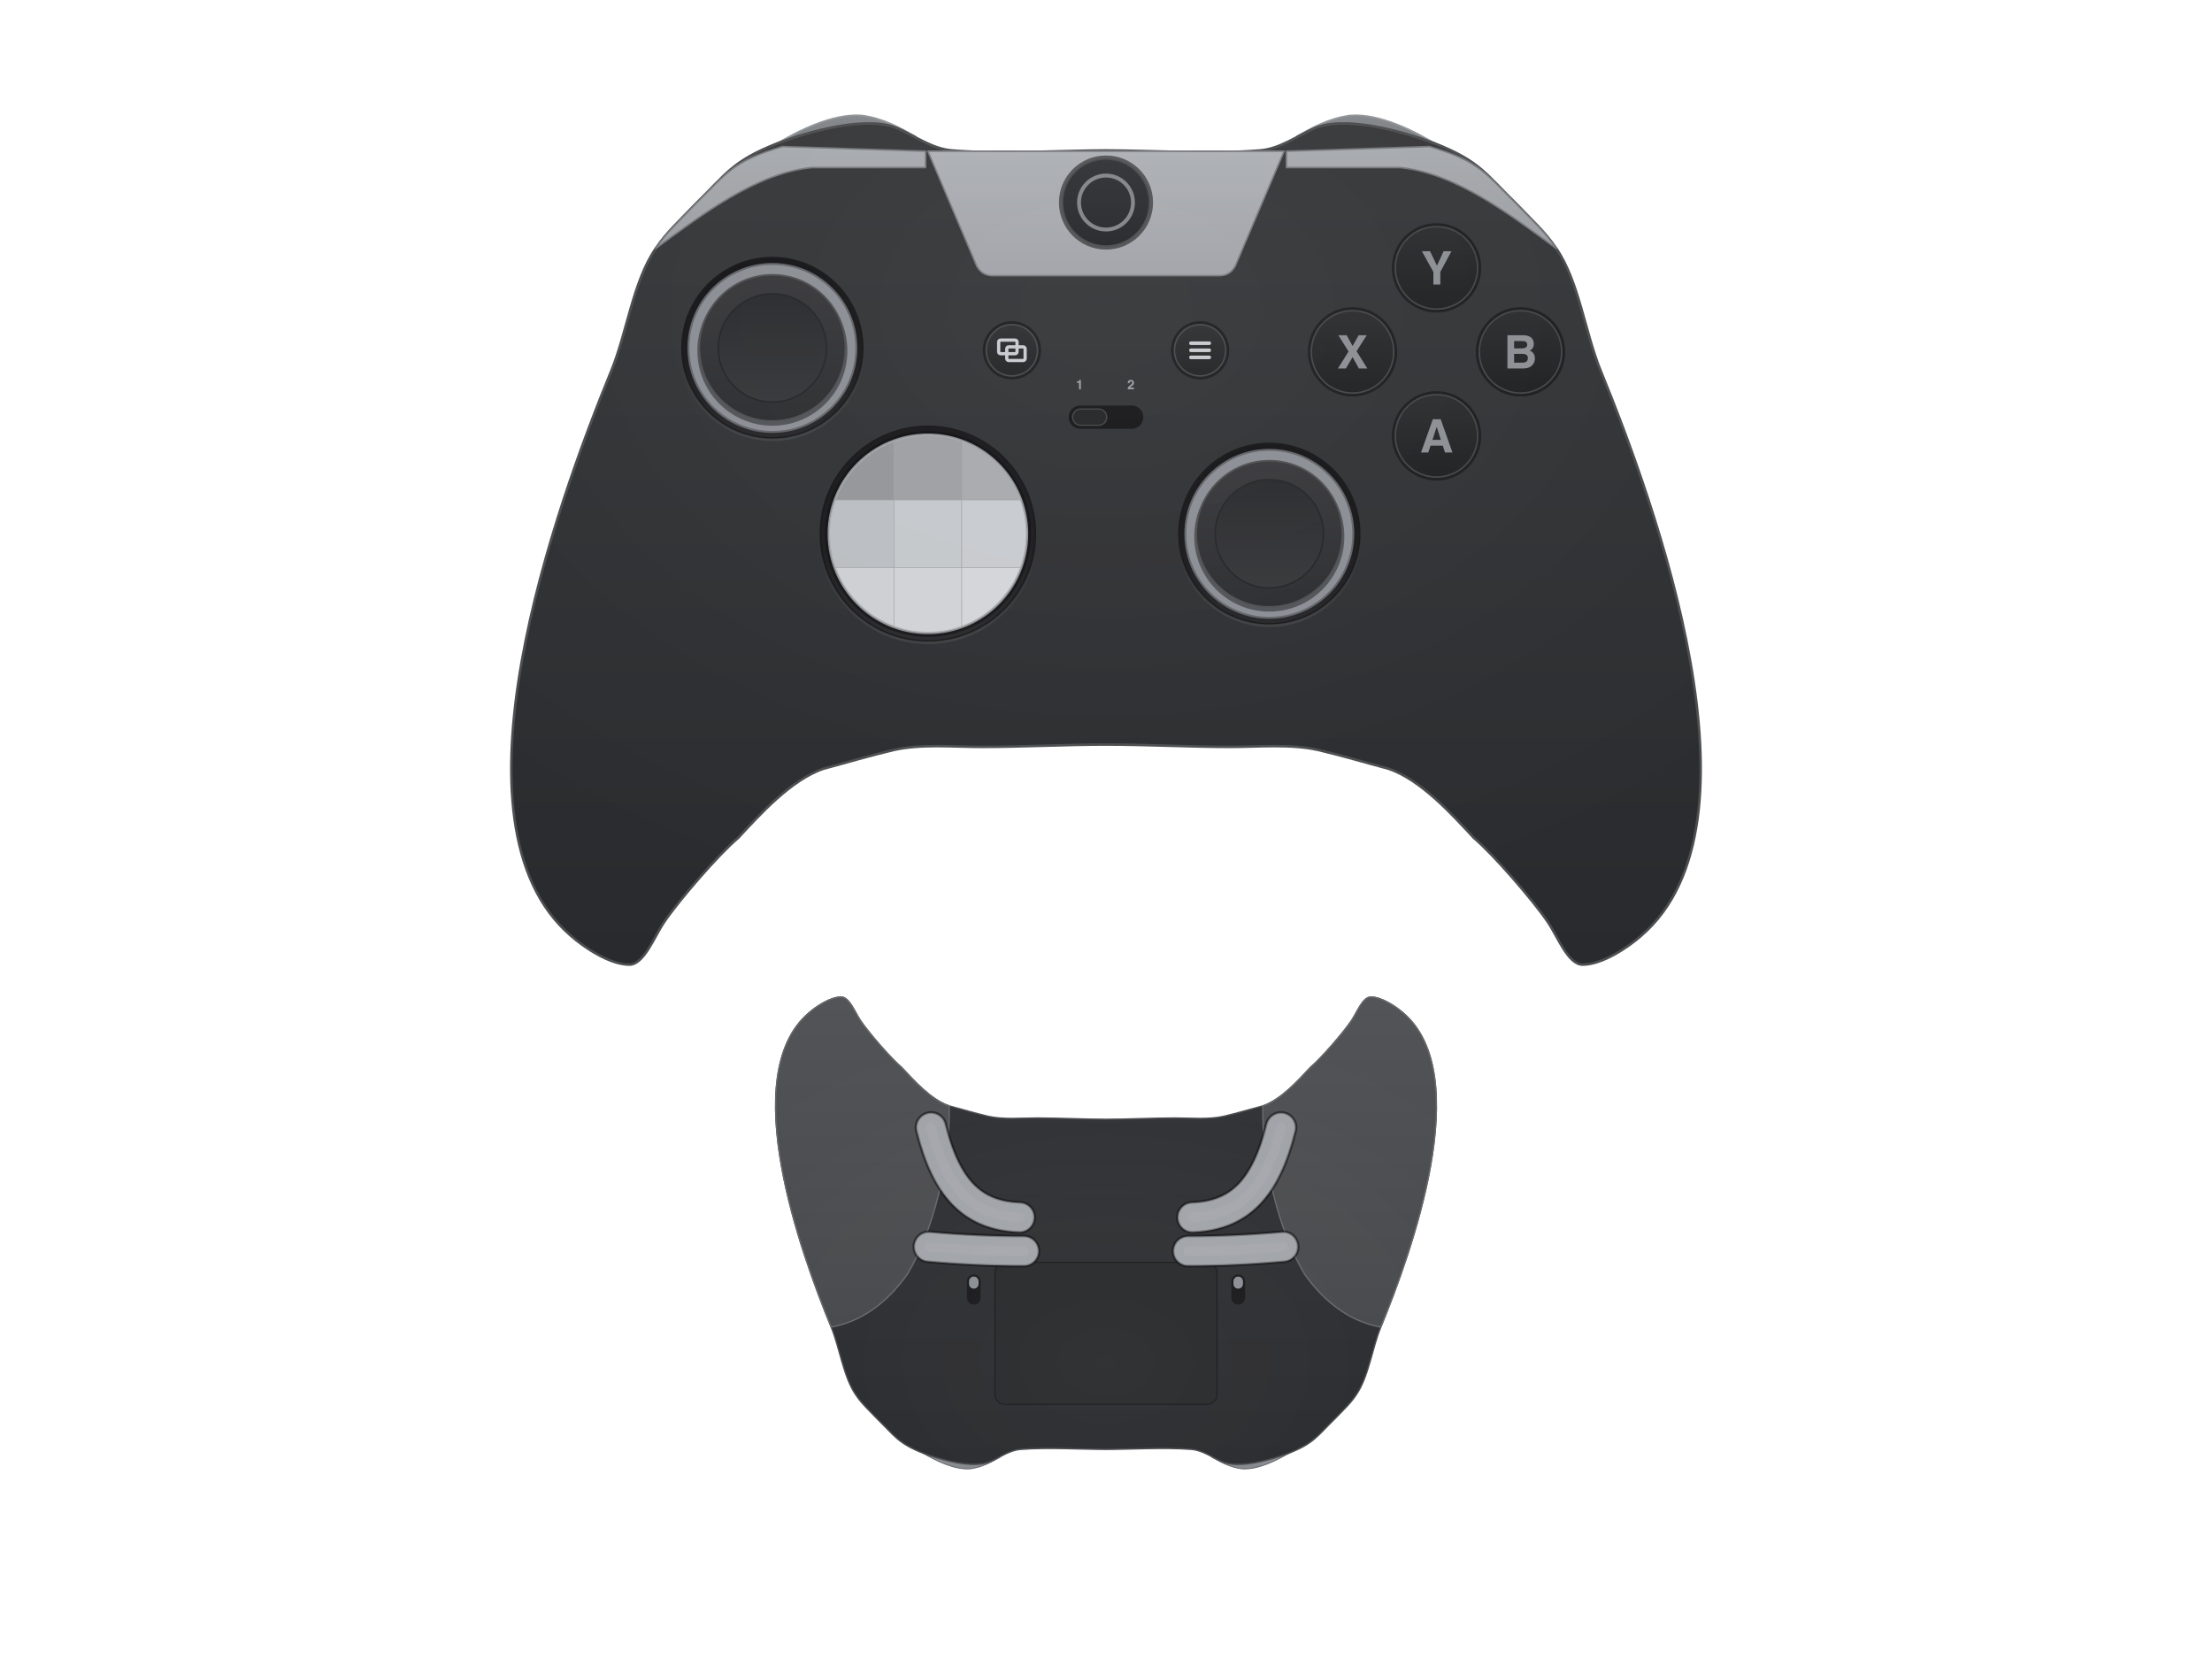
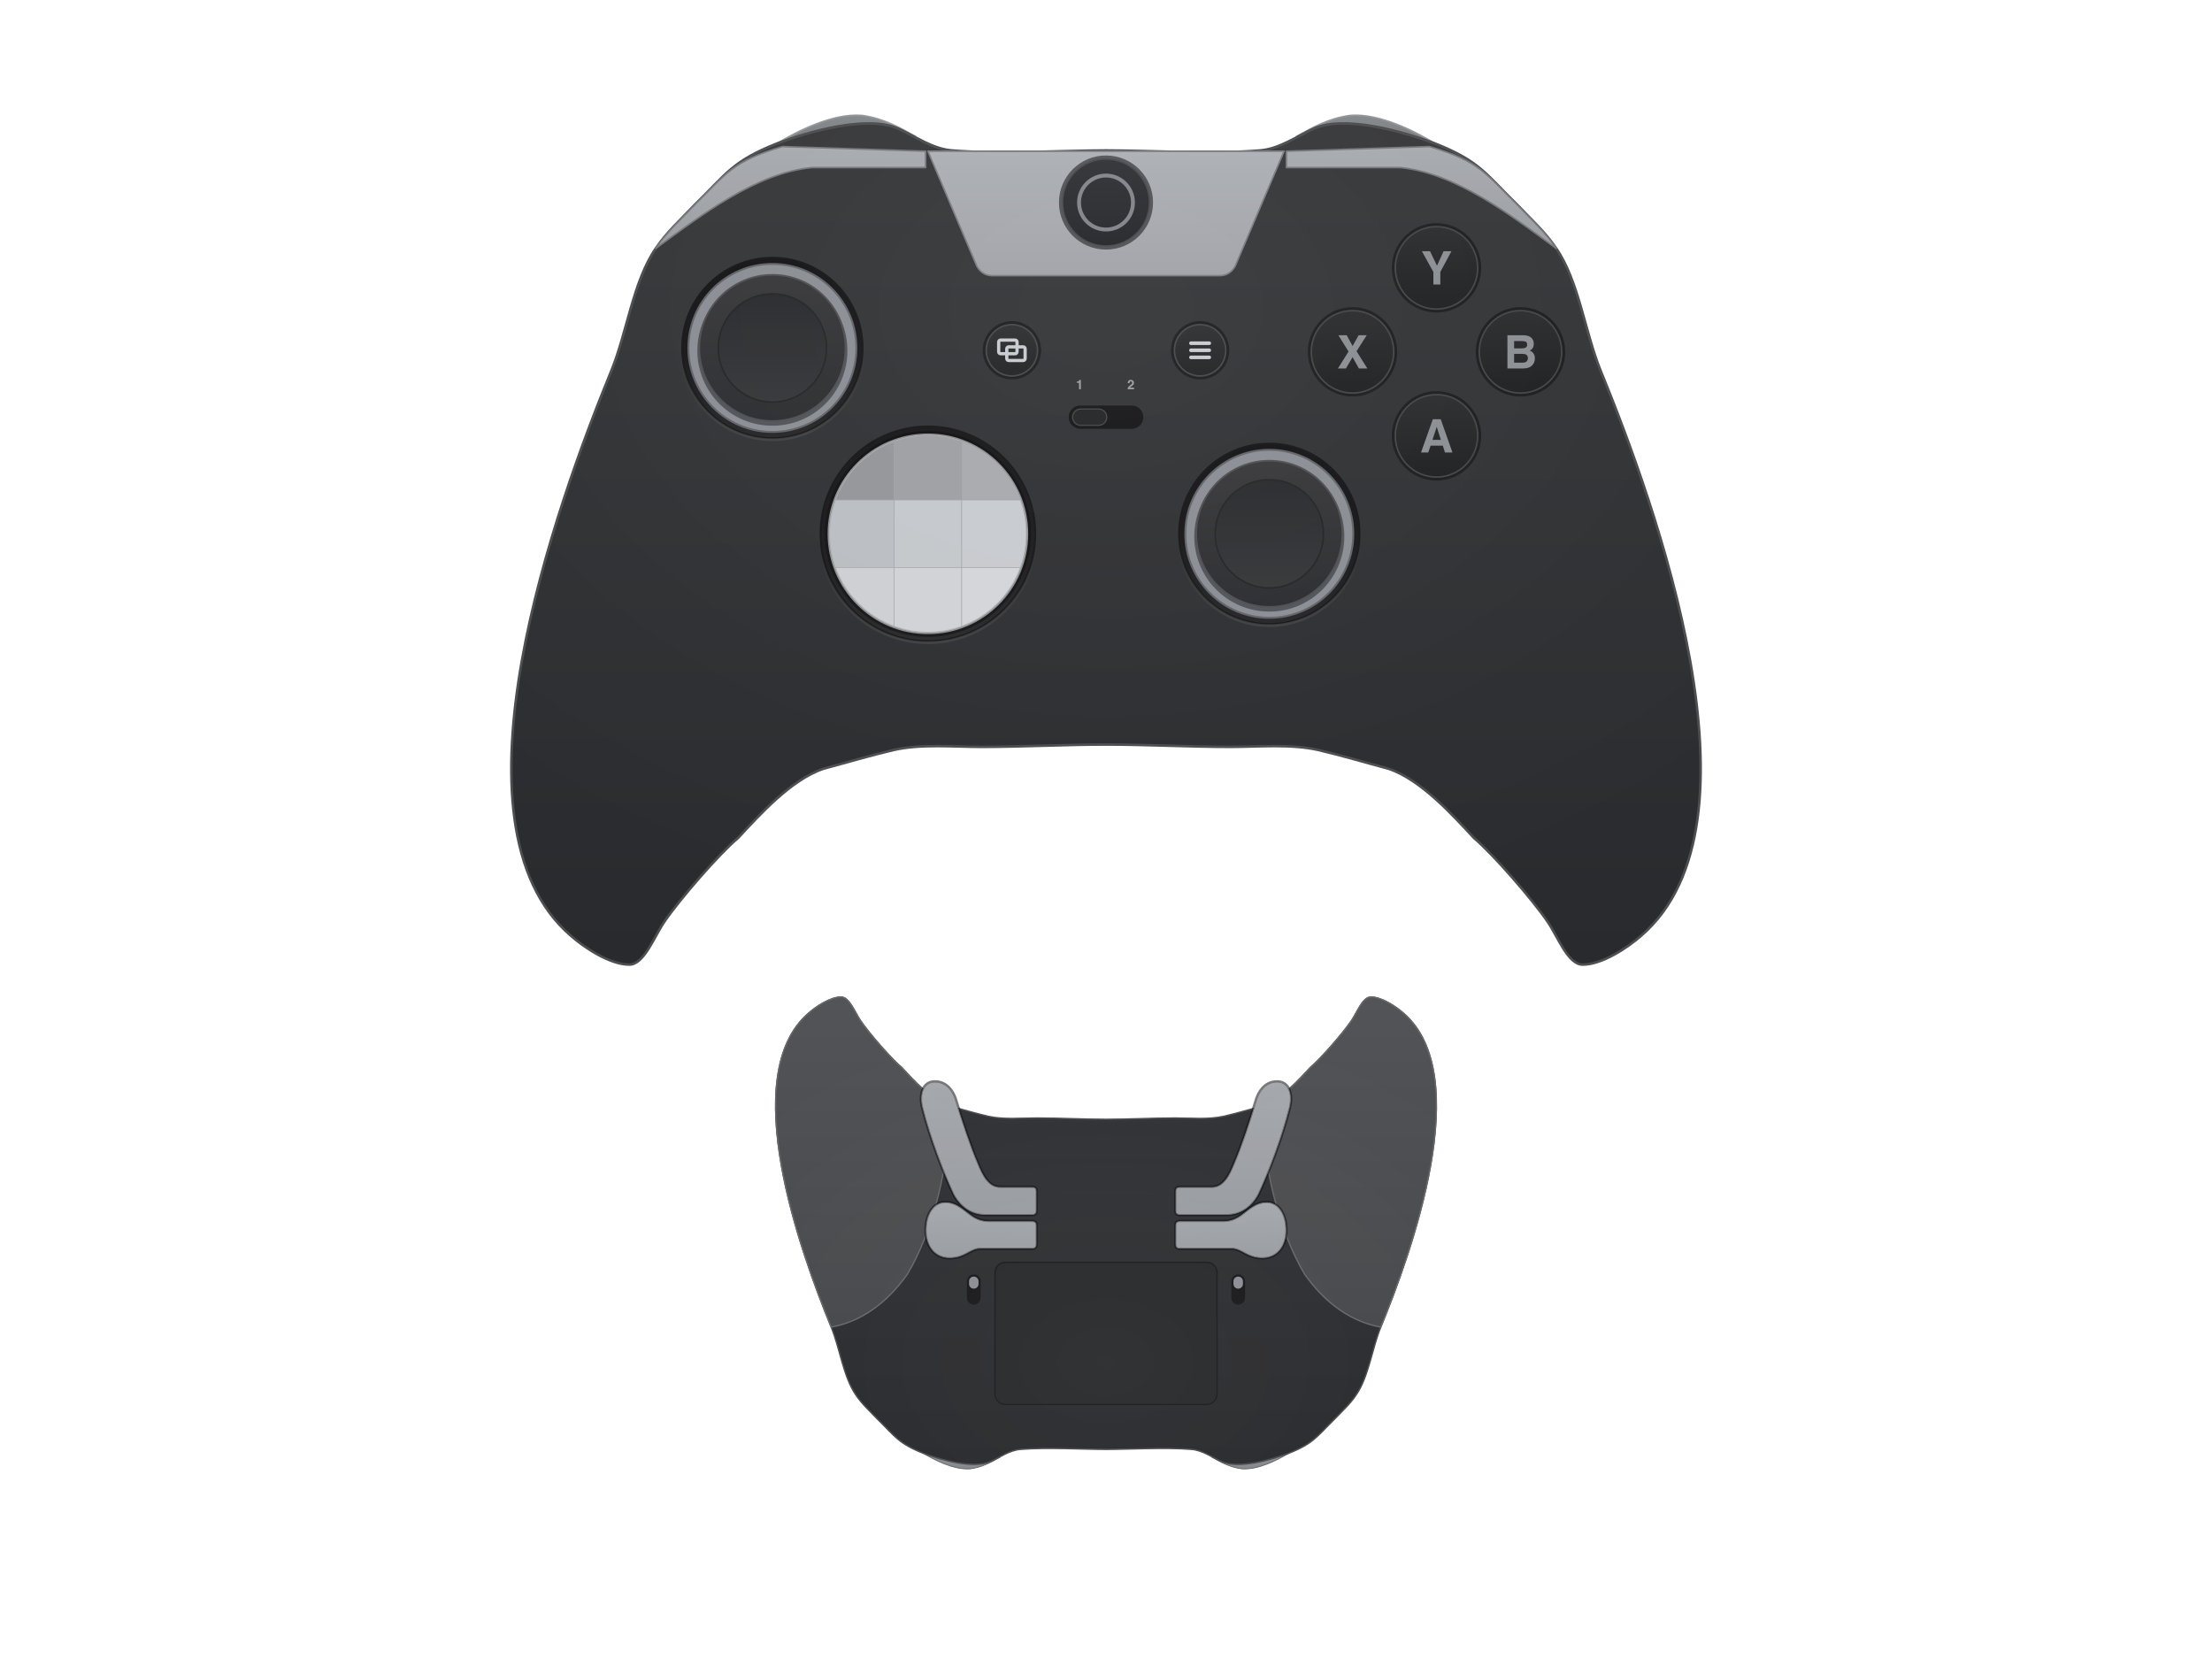
<svg xmlns="http://www.w3.org/2000/svg" version="1.2" baseProfile="tiny" width="2048" height="1536" viewBox="0 0 2048 1536">
  <defs>
    <linearGradient id="g0" x1="0" y1="0" x2="0" y2="1">
      <stop offset="0" stop-color="#363739" />
      <stop offset="1" stop-color="#292a2d" />
    </linearGradient>
    <radialGradient id="g1" cx="0.5" cy="0.22" r="0.75">
      <stop offset="0" stop-color="#ffffff" stop-opacity="0.05" />
      <stop offset="1" stop-color="#ffffff" stop-opacity="0" />
    </radialGradient>
    <linearGradient id="g2" x1="0" y1="0" x2="0" y2="1">
      <stop offset="0" stop-color="#878a8e" />
      <stop offset="1" stop-color="#7b7d81" />
    </linearGradient>
    <linearGradient id="g3" x1="0" y1="0" x2="0" y2="1">
      <stop offset="0" stop-color="#a7aaae" />
      <stop offset="1" stop-color="#9a9da2" />
    </linearGradient>
    <linearGradient id="g4" x1="0" y1="0" x2="0" y2="1">
      <stop offset="0" stop-color="#acafb4" />
      <stop offset="1" stop-color="#a0a2a7" />
    </linearGradient>
    <linearGradient id="g5" x1="0" y1="0" x2="0" y2="1">
      <stop offset="0" stop-color="#313235" />
      <stop offset="1" stop-color="#242528" />
    </linearGradient>
    <linearGradient id="g6" x1="0" y1="0" x2="0" y2="1">
      <stop offset="0" stop-color="#141416" />
      <stop offset="0.55" stop-color="#18181a" />
      <stop offset="1" stop-color="#262628" />
    </linearGradient>
    <linearGradient id="g7" x1="0" y1="0" x2="0" y2="1">
      <stop offset="0" stop-color="#4d4e50" stop-opacity="0" />
      <stop offset="0.6" stop-color="#4d4e50" stop-opacity="0" />
      <stop offset="1" stop-color="#4d4e50" stop-opacity="0.55" />
    </linearGradient>
    <linearGradient id="g8" x1="0" y1="0" x2="0" y2="1">
      <stop offset="0" stop-color="#38383b" />
      <stop offset="1" stop-color="#2b2c2f" />
    </linearGradient>
    <linearGradient id="g9" x1="0" y1="0" x2="0" y2="1">
      <stop offset="0" stop-color="#28292c" />
      <stop offset="1" stop-color="#353639" />
    </linearGradient>
    <linearGradient id="g10" x1="0" y1="0" x2="0" y2="1">
      <stop offset="0" stop-color="#171719" />
      <stop offset="0.55" stop-color="#1b1b1d" />
      <stop offset="1" stop-color="#29292b" />
    </linearGradient>
    <linearGradient id="g11" x1="0" y1="0" x2="0" y2="1">
      <stop offset="0" stop-color="#2b2c2e" />
      <stop offset="1" stop-color="#1e1f21" />
    </linearGradient>
    <linearGradient id="g12" x1="0" y1="0" x2="0" y2="1">
      <stop offset="0" stop-color="#2e2f31" />
      <stop offset="1" stop-color="#212224" />
    </linearGradient>
    <linearGradient id="g13" x1="0" y1="0" x2="0" y2="1">
      <stop offset="0" stop-color="#343538" />
      <stop offset="1" stop-color="#27282b" />
    </linearGradient>
    <linearGradient id="g14" x1="0" y1="0" x2="0" y2="1">
      <stop offset="0" stop-color="#535457" />
      <stop offset="1" stop-color="#46474a" />
    </linearGradient>
    <linearGradient id="g15" x1="0" y1="0" x2="0" y2="1">
      <stop offset="0" stop-color="#929599" />
      <stop offset="1" stop-color="#85888d" />
    </linearGradient>
    <radialGradient id="g16" cx="0.5" cy="0.78" r="0.75">
      <stop offset="0" stop-color="#ffffff" stop-opacity="0.05" />
      <stop offset="1" stop-color="#ffffff" stop-opacity="0" />
    </radialGradient>
+     <linearGradient id="g17" x1="0" y1="0" x2="0" y2="1">
+       <stop offset="0" stop-color="#a5a8ac" />
+       <stop offset="1" stop-color="#989ba0" />
+     </linearGradient>
  </defs>
  <g id="shoulders">
    <g transform="translate(1024 488.48) scale(7.2)">
      <g id="control-lt">
        <path d="M-24.5,-50.3C-26.5,-51.4 -28.5,-52.6 -31.4,-53C-35.2,-53.3 -39.8,-50.9 -42.3,-49.4L-41,-48.4L-25.5,-48.6Z" fill="url(#g2)" stroke="#95989b" stroke-width="0.2" stroke-linejoin="round" />
      </g>
      <g id="control-rt">
        <path d="M24.5,-50.3C26.5,-51.4 28.5,-52.6 31.4,-53C35.2,-53.3 39.8,-50.9 42.3,-49.4L41,-48.4L25.5,-48.6Z" fill="url(#g2)" stroke="#95989b" stroke-width="0.2" stroke-linejoin="round" />
      </g>
    </g>
    <g transform="translate(1024 1147.92) scale(4)">
      <path d="M-24.5,50.3C-26.5,51.4 -28.5,52.6 -31.4,53C-35.2,53.3 -39.8,50.9 -42.3,49.4L-41,48.4L-25.5,48.6Z" fill="url(#g15)" stroke="#65676b" stroke-width="0.2" stroke-linejoin="round" />
      <path d="M24.5,50.3C26.5,51.4 28.5,52.6 31.4,53C35.2,53.3 39.8,50.9 42.3,49.4L41,48.4L25.5,48.6Z" fill="url(#g15)" stroke="#65676b" stroke-width="0.2" stroke-linejoin="round" />
    </g>
  </g>
  <g id="case">
    <g transform="translate(1024 488.48) scale(7.2)">
      <path d="M0,-48.5C5.3,-48.5 13.6,-48 19.8,-48.5C22.3,-48.7 24.5,-50.3 26.7,-51.3C30.7,-53.1 38.3,-50.9 42.3,-49.4C48.1,-47.1 48.8,-45.5 52.9,-41.5C54.7,-39.6 56.5,-38 57.9,-35.9C60.8,-31.7 61.6,-25.1 63.6,-20.2C70.6,-3.1 85.6,38.1 68.8,52.5C67.1,54 63.8,56.2 61.3,56.2C59.4,56.2 58.1,52.6 56.8,50.7C54.9,47.9 49.8,42 47.3,39.9C44.6,37 40.5,32.4 36.3,31C33.3,30.2 30.3,29.3 27.3,28.6C23.8,27.8 19.6,28.2 16,28.2C10.7,28.2 5.3,27.9 0,27.9C-5.3,27.9 -10.7,28.2 -16,28.2C-19.6,28.2 -23.8,27.8 -27.3,28.6C-30.3,29.3 -33.3,30.2 -36.3,31C-40.5,32.4 -44.6,37 -47.3,39.9C-49.8,42 -54.9,47.9 -56.8,50.7C-58.1,52.6 -59.4,56.2 -61.3,56.2C-63.8,56.2 -67.1,54 -68.8,52.5C-85.6,38.1 -70.6,-3.1 -63.6,-20.2C-61.6,-25.1 -60.8,-31.7 -57.9,-35.9C-56.5,-38 -54.7,-39.6 -52.9,-41.5C-48.8,-45.5 -48.1,-47.1 -42.3,-49.4C-38.3,-50.9 -30.7,-53.1 -26.7,-51.3C-24.5,-50.3 -22.3,-48.7 -19.8,-48.5C-13.6,-48 -5.3,-48.5 0,-48.5Z" fill="url(#g0)" stroke="#4d4e50" stroke-width="0.32" stroke-linejoin="round" />
      <path d="M-22.9,-48.4L22.9,-48.4L16.6,-33.6Q15.9,-32.4 14.6,-32.4L-14.6,-32.4Q-15.9,-32.4 -16.6,-33.6Z" fill="url(#g4)" stroke="#797b7f" stroke-width="0.2" stroke-linejoin="round" />
      <path d="M-54.5,-23.1A11.6,11.6 0 1 0 -31.3,-23.1A11.6,11.6 0 1 0 -54.5,-23.1Z" fill="url(#g6)" stroke="#161618" stroke-width="0.25" />
      <path d="M-54.7,-23.1A11.8,11.8 0 1 0 -31.1,-23.1A11.8,11.8 0 1 0 -54.7,-23.1Z" fill="none" stroke="url(#g7)" stroke-width="0.35" />
      <path d="M9.4,0.8A11.6,11.6 0 1 0 32.6,0.8A11.6,11.6 0 1 0 9.4,0.8Z" fill="url(#g6)" stroke="#161618" stroke-width="0.25" />
      <path d="M9.2,0.8A11.8,11.8 0 1 0 32.8,0.8A11.8,11.8 0 1 0 9.2,0.8Z" fill="none" stroke="url(#g7)" stroke-width="0.35" />
      <path d="M-36.7,0.8A13.8,13.8 0 1 0 -9.1,0.8A13.8,13.8 0 1 0 -36.7,0.8Z" fill="url(#g10)" stroke="#161618" stroke-width="0.25" />
      <path d="M-36.9,0.8A14,14 0 1 0 -8.9,0.8A14,14 0 1 0 -36.9,0.8Z" fill="none" stroke="url(#g7)" stroke-width="0.35" />
      <path d="M-3.3,-15.7H3.3A1.5,1.5 0 0 1 4.8,-14.2V-14.2A1.5,1.5 0 0 1 3.3,-12.7H-3.3A1.5,1.5 0 0 1 -4.8,-14.2V-14.2A1.5,1.5 0 0 1 -3.3,-15.7Z" fill="#161618" />
      <path d="M-3.25,-15.25H-0.95A1.05,1.05 0 0 1 0.1,-14.2V-14.2A1.05,1.05 0 0 1 -0.95,-13.15H-3.25A1.05,1.05 0 0 1 -4.3,-14.2V-14.2A1.05,1.05 0 0 1 -3.25,-15.25Z" fill="#232426" stroke="#464749" stroke-width="0.15" />
    </g>
    <g transform="translate(1024 1147.92) scale(4)">
      <path d="M0,48.5C5.3,48.5 13.6,48 19.8,48.5C22.3,48.7 24.5,50.3 26.7,51.3C30.7,53.1 38.3,50.9 42.3,49.4C48.1,47.1 48.8,45.5 52.9,41.5C54.7,39.6 56.5,38 57.9,35.9C60.8,31.7 61.6,25.1 63.6,20.2C70.6,3.1 85.6,-38.1 68.8,-52.5C67.1,-54 63.8,-56.2 61.3,-56.2C59.4,-56.2 58.1,-52.6 56.8,-50.7C54.9,-47.9 49.8,-42 47.3,-39.9C44.6,-37 40.5,-32.4 36.3,-31C33.3,-30.2 30.3,-29.3 27.3,-28.6C23.8,-27.8 19.6,-28.2 16,-28.2C10.7,-28.2 5.3,-27.9 0,-27.9C-5.3,-27.9 -10.7,-28.2 -16,-28.2C-19.6,-28.2 -23.8,-27.8 -27.3,-28.6C-30.3,-29.3 -33.3,-30.2 -36.3,-31C-40.5,-32.4 -44.6,-37 -47.3,-39.9C-49.8,-42 -54.9,-47.9 -56.8,-50.7C-58.1,-52.6 -59.4,-56.2 -61.3,-56.2C-63.8,-56.2 -67.1,-54 -68.8,-52.5C-85.6,-38.1 -70.6,3.1 -63.6,20.2C-61.6,25.1 -60.8,31.7 -57.9,35.9C-56.5,38 -54.7,39.6 -52.9,41.5C-48.8,45.5 -48.1,47.1 -42.3,49.4C-38.3,50.9 -30.7,53.1 -26.7,51.3C-24.5,50.3 -22.3,48.7 -19.8,48.5C-13.6,48 -5.3,48.5 0,48.5Z" fill="url(#g13)" stroke="#4b4c4f" stroke-width="0.32" stroke-linejoin="round" />
      <path d="M-63.6,20.2C-70.6,3.1 -85.6,-38.1 -68.8,-52.5C-67.1,-54 -63.8,-56.2 -61.3,-56.2C-59.4,-56.2 -58.1,-52.6 -56.8,-50.7C-54.9,-47.9 -49.8,-42 -47.3,-39.9C-44.6,-37 -40.5,-32.4 -36.3,-31C-36,-18 -40,-2 -46,8C-51,15 -57,19 -63.6,20.2Z" fill="url(#g14)" stroke="#67686a" stroke-width="0.3" stroke-linejoin="round" />
      <path d="M-30.6,8H-30.6A1.6,1.6 0 0 1 -29,9.6V13.4A1.6,1.6 0 0 1 -30.6,15H-30.6A1.6,1.6 0 0 1 -32.2,13.4V9.6A1.6,1.6 0 0 1 -30.6,8Z" fill="#18181a" />
      <path d="M-30.6,8.5H-30.6A1.1,1.1 0 0 1 -29.5,9.6V10.2A1.1,1.1 0 0 1 -30.6,11.3H-30.6A1.1,1.1 0 0 1 -31.7,10.2V9.6A1.1,1.1 0 0 1 -30.6,8.5Z" fill="#8a8e94" />
      <path d="M63.6,20.2C70.6,3.1 85.6,-38.1 68.8,-52.5C67.1,-54 63.8,-56.2 61.3,-56.2C59.4,-56.2 58.1,-52.6 56.8,-50.7C54.9,-47.9 49.8,-42 47.3,-39.9C44.6,-37 40.5,-32.4 36.3,-31C36,-18 40,-2 46,8C51,15 57,19 63.6,20.2Z" fill="url(#g14)" stroke="#67686a" stroke-width="0.3" stroke-linejoin="round" />
      <path d="M30.6,8H30.6A1.6,1.6 0 0 1 32.2,9.6V13.4A1.6,1.6 0 0 1 30.6,15H30.6A1.6,1.6 0 0 1 29,13.4V9.6A1.6,1.6 0 0 1 30.6,8Z" fill="#18181a" />
      <path d="M30.6,8.5H30.6A1.1,1.1 0 0 1 31.7,9.6V10.2A1.1,1.1 0 0 1 30.6,11.3H30.6A1.1,1.1 0 0 1 29.5,10.2V9.6A1.1,1.1 0 0 1 30.6,8.5Z" fill="#8a8e94" />
      <path d="M-23.3,5.2H23.3A2.4,2.4 0 0 1 25.7,7.6V35.7A2.4,2.4 0 0 1 23.3,38.1H-23.3A2.4,2.4 0 0 1 -25.7,35.7V7.6A2.4,2.4 0 0 1 -23.3,5.2Z" fill="#27282a" stroke="#1a1a1c" stroke-width="0.3" />
    </g>
  </g>
  <g id="controls">
    <g transform="translate(1024 488.48) scale(7.2)">
      <g id="control-lb">
        <path d="M-23.2,-48.4L-41.6,-49C-48.1,-47.1 -48.8,-45.5 -52.9,-41.5C-54.7,-39.6 -56.5,-38 -57.9,-35.9C-52,-40.2 -45,-45.6 -37.8,-46.3L-23.2,-46.3Z" fill="url(#g3)" stroke="#75777a" stroke-width="0.2" stroke-linejoin="round" />
      </g>
      <g id="control-rb">
        <path d="M23.2,-48.4L41.6,-49C48.1,-47.1 48.8,-45.5 52.9,-41.5C54.7,-39.6 56.5,-38 57.9,-35.9C52,-40.2 45,-45.6 37.8,-46.3L23.2,-46.3Z" fill="url(#g3)" stroke="#75777a" stroke-width="0.2" stroke-linejoin="round" />
      </g>
      <g id="control-guide">
        <path d="M-6.05,-41.8A6.05,6.05 0 1 0 6.05,-41.8A6.05,6.05 0 1 0 -6.05,-41.8Z" fill="#0b0c0e" fill-opacity="0.55" />
        <path d="M-5.6,-41.8A5.6,5.6 0 1 0 5.6,-41.8A5.6,5.6 0 1 0 -5.6,-41.8Z" fill="url(#g5)" stroke="#494a4c" stroke-width="0.2" />
      </g>
      <g id="control-lstick.x">
        <path d="M-53.7,-23.1A10.8,10.8 0 1 0 -32.1,-23.1A10.8,10.8 0 1 0 -53.7,-23.1Z" fill="#8a8e94" stroke="#616368" stroke-width="0.25" />
        <path d="M-52.55,-22.75A9.65,9.65 0 1 0 -33.25,-22.75A9.65,9.65 0 1 0 -52.55,-22.75Z" fill="#0b0c0e" fill-opacity="0.45" />
        <path d="M-52.3,-23.1A9.4,9.4 0 1 0 -33.5,-23.1A9.4,9.4 0 1 0 -52.3,-23.1Z" fill="url(#g8)" stroke="#4f4f52" stroke-width="0.22" />
        <path d="M-49.86,-23.1A6.96,6.96 0 1 0 -35.94,-23.1A6.96,6.96 0 1 0 -49.86,-23.1Z" fill="url(#g9)" />
        <path d="M-49.86,-23.1A6.96,6.96 0 1 0 -35.94,-23.1A6.96,6.96 0 1 0 -49.86,-23.1Z" fill="none" stroke="#232426" stroke-width="0.2" />
      </g>
      <g id="control-rstick.x">
        <path d="M10.2,0.8A10.8,10.8 0 1 0 31.8,0.8A10.8,10.8 0 1 0 10.2,0.8Z" fill="#8a8e94" stroke="#616368" stroke-width="0.25" />
        <path d="M11.35,1.15A9.65,9.65 0 1 0 30.65,1.15A9.65,9.65 0 1 0 11.35,1.15Z" fill="#0b0c0e" fill-opacity="0.45" />
        <path d="M11.6,0.8A9.4,9.4 0 1 0 30.4,0.8A9.4,9.4 0 1 0 11.6,0.8Z" fill="url(#g8)" stroke="#4f4f52" stroke-width="0.22" />
        <path d="M14.04,0.8A6.96,6.96 0 1 0 27.96,0.8A6.96,6.96 0 1 0 14.04,0.8Z" fill="url(#g9)" />
        <path d="M14.04,0.8A6.96,6.96 0 1 0 27.96,0.8A6.96,6.96 0 1 0 14.04,0.8Z" fill="none" stroke="#232426" stroke-width="0.2" />
      </g>
      <g id="control-dpad">
        <path d="M-36.15,0.8A13.25,13.25 0 1 0 -9.65,0.8A13.25,13.25 0 1 0 -36.15,0.8Z" fill="#0b0c0e" fill-opacity="0.55" />
        <path d="M-35.7,0.8A12.8,12.8 0 1 0 -10.1,0.8A12.8,12.8 0 1 0 -35.7,0.8Z" fill="#c4c7cb" stroke="#8d8f92" stroke-width="0.2" />
        <path d="M-34.36,-4.55L-33.86,-5.52L-33.26,-6.46L-32.59,-7.33L-31.84,-8.14L-31.03,-8.89L-30.16,-9.56L-29.23,-10.16L-28.25,-10.66L-27.25,-11.08L-27.25,-3.55L-34.78,-3.55Z" fill="#939598" stroke="#9d9fa2" stroke-width="0.1" stroke-opacity="0.6" stroke-linejoin="round" />
        <path d="M-27.25,-11.08L-27.23,-11.09L-26.17,-11.42L-25.1,-11.66L-24,-11.8L-22.9,-11.85L-21.8,-11.8L-20.7,-11.66L-19.63,-11.42L-18.57,-11.09L-18.55,-11.08L-18.55,-3.55L-27.25,-3.55Z" fill="#9d9fa2" stroke="#9d9fa2" stroke-width="0.1" stroke-opacity="0.6" stroke-linejoin="round" />
        <path d="M-18.55,-11.08L-17.55,-10.66L-16.58,-10.16L-15.64,-9.56L-14.77,-8.89L-13.96,-8.14L-13.21,-7.33L-12.54,-6.46L-11.94,-5.53L-11.44,-4.55L-11.02,-3.55L-18.55,-3.55Z" fill="#a7a9ad" stroke="#9d9fa2" stroke-width="0.1" stroke-opacity="0.6" stroke-linejoin="round" />
        <path d="M-34.79,5.13L-35.12,4.07L-35.36,3L-35.5,1.9L-35.55,0.8L-35.5,-0.3L-35.36,-1.4L-35.12,-2.47L-34.79,-3.53L-34.78,-3.55L-27.25,-3.55L-27.25,5.15L-34.78,5.15Z" fill="#babdc1" stroke="#9d9fa2" stroke-width="0.1" stroke-opacity="0.6" stroke-linejoin="round" />
        <path d="M-27.25,-3.55L-18.55,-3.55L-18.55,5.15L-27.25,5.15Z" fill="#c4c7cb" stroke="#9d9fa2" stroke-width="0.1" stroke-opacity="0.6" stroke-linejoin="round" />
        <path d="M-18.55,-3.55L-11.02,-3.55L-11.01,-3.53L-10.68,-2.47L-10.44,-1.4L-10.3,-0.3L-10.25,0.8L-10.3,1.9L-10.44,3L-10.68,4.07L-11.01,5.13L-11.02,5.15L-18.55,5.15Z" fill="#c7cace" stroke="#9d9fa2" stroke-width="0.1" stroke-opacity="0.6" stroke-linejoin="round" />
        <path d="M-28.25,12.26L-29.22,11.76L-30.16,11.16L-31.03,10.49L-31.84,9.74L-32.59,8.93L-33.26,8.06L-33.86,7.12L-34.36,6.15L-34.78,5.15L-27.25,5.15L-27.25,12.68Z" fill="#cdcfd3" stroke="#9d9fa2" stroke-width="0.1" stroke-opacity="0.6" stroke-linejoin="round" />
        <path d="M-21.8,13.4L-22.9,13.45L-24,13.4L-25.1,13.26L-26.17,13.02L-27.23,12.69L-27.25,12.68L-27.25,5.15L-18.55,5.15L-18.55,12.68L-18.57,12.69L-19.63,13.02L-20.7,13.26Z" fill="#d0d2d5" stroke="#9d9fa2" stroke-width="0.1" stroke-opacity="0.6" stroke-linejoin="round" />
        <path d="M-14.77,10.49L-15.64,11.16L-16.57,11.76L-17.55,12.26L-18.55,12.68L-18.55,5.15L-11.02,5.15L-11.44,6.15L-11.94,7.13L-12.54,8.06L-13.21,8.93L-13.96,9.74Z" fill="#d3d5d8" stroke="#9d9fa2" stroke-width="0.1" stroke-opacity="0.6" stroke-linejoin="round" />
      </g>
      <g id="control-north">
        <path d="M36.75,-33.4A5.75,5.75 0 1 0 48.25,-33.4A5.75,5.75 0 1 0 36.75,-33.4Z" fill="#0b0c0e" fill-opacity="0.55" />
        <path d="M37.2,-33.4A5.3,5.3 0 1 0 47.8,-33.4A5.3,5.3 0 1 0 37.2,-33.4Z" fill="url(#g11)" stroke="#444546" stroke-width="0.2" />
      </g>
      <g id="control-west">
        <path d="M25.95,-22.6A5.75,5.75 0 1 0 37.45,-22.6A5.75,5.75 0 1 0 25.95,-22.6Z" fill="#0b0c0e" fill-opacity="0.55" />
        <path d="M26.4,-22.6A5.3,5.3 0 1 0 37,-22.6A5.3,5.3 0 1 0 26.4,-22.6Z" fill="url(#g11)" stroke="#444546" stroke-width="0.2" />
      </g>
      <g id="control-east">
        <path d="M47.55,-22.6A5.75,5.75 0 1 0 59.05,-22.6A5.75,5.75 0 1 0 47.55,-22.6Z" fill="#0b0c0e" fill-opacity="0.55" />
        <path d="M48,-22.6A5.3,5.3 0 1 0 58.6,-22.6A5.3,5.3 0 1 0 48,-22.6Z" fill="url(#g11)" stroke="#444546" stroke-width="0.2" />
      </g>
      <g id="control-south">
        <path d="M36.75,-11.8A5.75,5.75 0 1 0 48.25,-11.8A5.75,5.75 0 1 0 36.75,-11.8Z" fill="#0b0c0e" fill-opacity="0.55" />
        <path d="M37.2,-11.8A5.3,5.3 0 1 0 47.8,-11.8A5.3,5.3 0 1 0 37.2,-11.8Z" fill="url(#g11)" stroke="#444546" stroke-width="0.2" />
      </g>
      <g id="control-view">
        <path d="M-15.85,-22.8A3.75,3.75 0 1 0 -8.35,-22.8A3.75,3.75 0 1 0 -15.85,-22.8Z" fill="#0b0c0e" fill-opacity="0.55" />
        <path d="M-15.4,-22.8A3.3,3.3 0 1 0 -8.8,-22.8A3.3,3.3 0 1 0 -15.4,-22.8Z" fill="url(#g12)" stroke="#464749" stroke-width="0.2" />
      </g>
      <g id="control-menu">
        <path d="M8.35,-22.8A3.75,3.75 0 1 0 15.85,-22.8A3.75,3.75 0 1 0 8.35,-22.8Z" fill="#0b0c0e" fill-opacity="0.55" />
        <path d="M8.8,-22.8A3.3,3.3 0 1 0 15.4,-22.8A3.3,3.3 0 1 0 8.8,-22.8Z" fill="url(#g12)" stroke="#464749" stroke-width="0.2" />
      </g>
    </g>
    <g transform="translate(1024 1147.92) scale(4)">
      <g id="control-paddle.p1">
-         <path d="M19,2.6Q30,2.6 41,1.6" fill="none" stroke="#0b0c0e" stroke-opacity="0.55" stroke-width="7.6" stroke-linecap="round" stroke-linejoin="round" />
-         <path d="M19,2.6Q30,2.6 41,1.6" fill="none" stroke="#737579" stroke-width="6.8" stroke-linecap="round" stroke-linejoin="round" />
-         <path d="M19,2.6Q30,2.6 41,1.6" fill="none" stroke="#a0a3a8" stroke-width="6.3" stroke-linecap="round" stroke-linejoin="round" />
-         <path d="M19,2.6Q30,2.6 41,1.6" fill="none" stroke="#aaacb1" stroke-width="2.2" stroke-opacity="0.5" stroke-linecap="round" stroke-linejoin="round" />
+         <path d="M17,1.9L29,1.9C31.5,1.9 32.5,4 36,4.1C39.5,4.2 41.6,1.5 41.6,-2.2C41.6,-6 39.8,-8.6 37.2,-8.6C34.5,-8.6 32.8,-6.6 31,-5.4C29.8,-4.6 28.6,-4.2 27,-4.2L17,-4.2C16.5,-4.2 16.2,-3.9 16.2,-3.4L16.2,1.1C16.2,1.6 16.5,1.9 17,1.9Z" fill="none" stroke="#0b0c0e" stroke-opacity="0.55" stroke-width="0.9" stroke-linejoin="round" />
+         <path d="M17,1.9L29,1.9C31.5,1.9 32.5,4 36,4.1C39.5,4.2 41.6,1.5 41.6,-2.2C41.6,-6 39.8,-8.6 37.2,-8.6C34.5,-8.6 32.8,-6.6 31,-5.4C29.8,-4.6 28.6,-4.2 27,-4.2L17,-4.2C16.5,-4.2 16.2,-3.9 16.2,-3.4L16.2,1.1C16.2,1.6 16.5,1.9 17,1.9Z" fill="url(#g17)" stroke="#737579" stroke-width="0.2" stroke-linejoin="round" />
      </g>
      <g id="control-paddle.p2">
-         <path d="M20,-5.2C31,-5.6 37,-12 40.5,-26" fill="none" stroke="#0b0c0e" stroke-opacity="0.55" stroke-width="7.6" stroke-linecap="round" stroke-linejoin="round" />
-         <path d="M20,-5.2C31,-5.6 37,-12 40.5,-26" fill="none" stroke="#737579" stroke-width="6.8" stroke-linecap="round" stroke-linejoin="round" />
-         <path d="M20,-5.2C31,-5.6 37,-12 40.5,-26" fill="none" stroke="#a0a3a8" stroke-width="6.3" stroke-linecap="round" stroke-linejoin="round" />
-         <path d="M20,-5.2C31,-5.6 37,-12 40.5,-26" fill="none" stroke="#aaacb1" stroke-width="2.2" stroke-opacity="0.5" stroke-linecap="round" stroke-linejoin="round" />
+         <path d="M17,-5.9L28,-5.9C31,-5.9 33.6,-7.6 35.2,-10.6C37.5,-15.5 40.6,-23.5 42.4,-30.6C43.2,-33.8 42.2,-36.4 39.8,-36.5C37.6,-36.6 35.9,-35.2 35,-32.8C33.4,-27.5 31.4,-21.5 29.8,-17.8C28.6,-14.8 27.2,-12.1 24.5,-12.1L17,-12.1C16.5,-12.1 16.2,-11.8 16.2,-11.3L16.2,-6.7C16.2,-6.2 16.5,-5.9 17,-5.9Z" fill="none" stroke="#0b0c0e" stroke-opacity="0.55" stroke-width="0.9" stroke-linejoin="round" />
+         <path d="M17,-5.9L28,-5.9C31,-5.9 33.6,-7.6 35.2,-10.6C37.5,-15.5 40.6,-23.5 42.4,-30.6C43.2,-33.8 42.2,-36.4 39.8,-36.5C37.6,-36.6 35.9,-35.2 35,-32.8C33.4,-27.5 31.4,-21.5 29.8,-17.8C28.6,-14.8 27.2,-12.1 24.5,-12.1L17,-12.1C16.5,-12.1 16.2,-11.8 16.2,-11.3L16.2,-6.7C16.2,-6.2 16.5,-5.9 17,-5.9Z" fill="url(#g17)" stroke="#737579" stroke-width="0.2" stroke-linejoin="round" />
      </g>
      <g id="control-paddle.p3">
-         <path d="M-19,2.6Q-30,2.6 -41,1.6" fill="none" stroke="#0b0c0e" stroke-opacity="0.55" stroke-width="7.6" stroke-linecap="round" stroke-linejoin="round" />
-         <path d="M-19,2.6Q-30,2.6 -41,1.6" fill="none" stroke="#737579" stroke-width="6.8" stroke-linecap="round" stroke-linejoin="round" />
-         <path d="M-19,2.6Q-30,2.6 -41,1.6" fill="none" stroke="#a0a3a8" stroke-width="6.3" stroke-linecap="round" stroke-linejoin="round" />
-         <path d="M-19,2.6Q-30,2.6 -41,1.6" fill="none" stroke="#aaacb1" stroke-width="2.2" stroke-opacity="0.5" stroke-linecap="round" stroke-linejoin="round" />
+         <path d="M-17,1.9L-29,1.9C-31.5,1.9 -32.5,4 -36,4.1C-39.5,4.2 -41.6,1.5 -41.6,-2.2C-41.6,-6 -39.8,-8.6 -37.2,-8.6C-34.5,-8.6 -32.8,-6.6 -31,-5.4C-29.8,-4.6 -28.6,-4.2 -27,-4.2L-17,-4.2C-16.5,-4.2 -16.2,-3.9 -16.2,-3.4L-16.2,1.1C-16.2,1.6 -16.5,1.9 -17,1.9Z" fill="none" stroke="#0b0c0e" stroke-opacity="0.55" stroke-width="0.9" stroke-linejoin="round" />
+         <path d="M-17,1.9L-29,1.9C-31.5,1.9 -32.5,4 -36,4.1C-39.5,4.2 -41.6,1.5 -41.6,-2.2C-41.6,-6 -39.8,-8.6 -37.2,-8.6C-34.5,-8.6 -32.8,-6.6 -31,-5.4C-29.8,-4.6 -28.6,-4.2 -27,-4.2L-17,-4.2C-16.5,-4.2 -16.2,-3.9 -16.2,-3.4L-16.2,1.1C-16.2,1.6 -16.5,1.9 -17,1.9Z" fill="url(#g17)" stroke="#737579" stroke-width="0.2" stroke-linejoin="round" />
      </g>
      <g id="control-paddle.p4">
-         <path d="M-20,-5.2C-31,-5.6 -37,-12 -40.5,-26" fill="none" stroke="#0b0c0e" stroke-opacity="0.55" stroke-width="7.6" stroke-linecap="round" stroke-linejoin="round" />
-         <path d="M-20,-5.2C-31,-5.6 -37,-12 -40.5,-26" fill="none" stroke="#737579" stroke-width="6.8" stroke-linecap="round" stroke-linejoin="round" />
-         <path d="M-20,-5.2C-31,-5.6 -37,-12 -40.5,-26" fill="none" stroke="#a0a3a8" stroke-width="6.3" stroke-linecap="round" stroke-linejoin="round" />
-         <path d="M-20,-5.2C-31,-5.6 -37,-12 -40.5,-26" fill="none" stroke="#aaacb1" stroke-width="2.2" stroke-opacity="0.5" stroke-linecap="round" stroke-linejoin="round" />
+         <path d="M-17,-5.9L-28,-5.9C-31,-5.9 -33.6,-7.6 -35.2,-10.6C-37.5,-15.5 -40.6,-23.5 -42.4,-30.6C-43.2,-33.8 -42.2,-36.4 -39.8,-36.5C-37.6,-36.6 -35.9,-35.2 -35,-32.8C-33.4,-27.5 -31.4,-21.5 -29.8,-17.8C-28.6,-14.8 -27.2,-12.1 -24.5,-12.1L-17,-12.1C-16.5,-12.1 -16.2,-11.8 -16.2,-11.3L-16.2,-6.7C-16.2,-6.2 -16.5,-5.9 -17,-5.9Z" fill="none" stroke="#0b0c0e" stroke-opacity="0.55" stroke-width="0.9" stroke-linejoin="round" />
+         <path d="M-17,-5.9L-28,-5.9C-31,-5.9 -33.6,-7.6 -35.2,-10.6C-37.5,-15.5 -40.6,-23.5 -42.4,-30.6C-43.2,-33.8 -42.2,-36.4 -39.8,-36.5C-37.6,-36.6 -35.9,-35.2 -35,-32.8C-33.4,-27.5 -31.4,-21.5 -29.8,-17.8C-28.6,-14.8 -27.2,-12.1 -24.5,-12.1L-17,-12.1C-16.5,-12.1 -16.2,-11.8 -16.2,-11.3L-16.2,-6.7C-16.2,-6.2 -16.5,-5.9 -17,-5.9Z" fill="url(#g17)" stroke="#737579" stroke-width="0.2" stroke-linejoin="round" />
      </g>
    </g>
  </g>
  <g id="highlights">
    <g transform="translate(1024 488.48) scale(7.2)">
      <path d="M0,-48.5C5.3,-48.5 13.6,-48 19.8,-48.5C22.3,-48.7 24.5,-50.3 26.7,-51.3C30.7,-53.1 38.3,-50.9 42.3,-49.4C48.1,-47.1 48.8,-45.5 52.9,-41.5C54.7,-39.6 56.5,-38 57.9,-35.9C60.8,-31.7 61.6,-25.1 63.6,-20.2C70.6,-3.1 85.6,38.1 68.8,52.5C67.1,54 63.8,56.2 61.3,56.2C59.4,56.2 58.1,52.6 56.8,50.7C54.9,47.9 49.8,42 47.3,39.9C44.6,37 40.5,32.4 36.3,31C33.3,30.2 30.3,29.3 27.3,28.6C23.8,27.8 19.6,28.2 16,28.2C10.7,28.2 5.3,27.9 0,27.9C-5.3,27.9 -10.7,28.2 -16,28.2C-19.6,28.2 -23.8,27.8 -27.3,28.6C-30.3,29.3 -33.3,30.2 -36.3,31C-40.5,32.4 -44.6,37 -47.3,39.9C-49.8,42 -54.9,47.9 -56.8,50.7C-58.1,52.6 -59.4,56.2 -61.3,56.2C-63.8,56.2 -67.1,54 -68.8,52.5C-85.6,38.1 -70.6,-3.1 -63.6,-20.2C-61.6,-25.1 -60.8,-31.7 -57.9,-35.9C-56.5,-38 -54.7,-39.6 -52.9,-41.5C-48.8,-45.5 -48.1,-47.1 -42.3,-49.4C-38.3,-50.9 -30.7,-53.1 -26.7,-51.3C-24.5,-50.3 -22.3,-48.7 -19.8,-48.5C-13.6,-48 -5.3,-48.5 0,-48.5Z" fill="url(#g1)" />
    </g>
    <g transform="translate(1024 1147.92) scale(4)">
      <path d="M0,48.5C5.3,48.5 13.6,48 19.8,48.5C22.3,48.7 24.5,50.3 26.7,51.3C30.7,53.1 38.3,50.9 42.3,49.4C48.1,47.1 48.8,45.5 52.9,41.5C54.7,39.6 56.5,38 57.9,35.9C60.8,31.7 61.6,25.1 63.6,20.2C70.6,3.1 85.6,-38.1 68.8,-52.5C67.1,-54 63.8,-56.2 61.3,-56.2C59.4,-56.2 58.1,-52.6 56.8,-50.7C54.9,-47.9 49.8,-42 47.3,-39.9C44.6,-37 40.5,-32.4 36.3,-31C33.3,-30.2 30.3,-29.3 27.3,-28.6C23.8,-27.8 19.6,-28.2 16,-28.2C10.7,-28.2 5.3,-27.9 0,-27.9C-5.3,-27.9 -10.7,-28.2 -16,-28.2C-19.6,-28.2 -23.8,-27.8 -27.3,-28.6C-30.3,-29.3 -33.3,-30.2 -36.3,-31C-40.5,-32.4 -44.6,-37 -47.3,-39.9C-49.8,-42 -54.9,-47.9 -56.8,-50.7C-58.1,-52.6 -59.4,-56.2 -61.3,-56.2C-63.8,-56.2 -67.1,-54 -68.8,-52.5C-85.6,-38.1 -70.6,3.1 -63.6,20.2C-61.6,25.1 -60.8,31.7 -57.9,35.9C-56.5,38 -54.7,39.6 -52.9,41.5C-48.8,45.5 -48.1,47.1 -42.3,49.4C-38.3,50.9 -30.7,53.1 -26.7,51.3C-24.5,50.3 -22.3,48.7 -19.8,48.5C-13.6,48 -5.3,48.5 0,48.5Z" fill="url(#g16)" />
    </g>
  </g>
  <g id="legends">
    <g transform="translate(1024 488.48) scale(7.2)">
      <g id="legend-guide">
        <path d="M-3.47,-41.8A3.47,3.47 0 1 0 3.47,-41.8A3.47,3.47 0 1 0 -3.47,-41.8Z" fill="none" stroke="#9a9da3" stroke-width="0.5" stroke-linecap="round" stroke-linejoin="round" stroke-opacity="0.8" />
      </g>
      <g id="legend-north">
        <path d="M44.42 -35.54 42.99 -32.87V-31.26H42.1V-32.87L40.62 -35.54H41.67L42.56 -33.68L43.41 -35.54Z" fill="#8e9196" />
      </g>
      <g id="legend-west">
        <path d="M33.61 -20.46H32.52L31.71 -21.92L30.85 -20.46H29.82L31.19 -22.64L29.88 -24.74H30.95L31.71 -23.35L32.49 -24.74H33.53L32.22 -22.68Z" fill="#8e9196" />
      </g>
      <g id="legend-east">
        <path d="M53.56 -20.46H51.62V-24.74H53.7Q54.48 -24.72 54.81 -24.28Q55.01 -24.01 55.01 -23.63Q55.01 -23.24 54.81 -23Q54.7 -22.87 54.49 -22.76Q54.81 -22.64 54.98 -22.38Q55.15 -22.12 55.15 -21.75Q55.15 -21.37 54.96 -21.07Q54.83 -20.87 54.65 -20.74Q54.45 -20.58 54.17 -20.52Q53.89 -20.46 53.56 -20.46ZM53.54 -22.34H52.48V-21.21H53.52Q53.81 -21.21 53.96 -21.28Q54.25 -21.42 54.25 -21.81Q54.25 -22.15 53.97 -22.27Q53.82 -22.34 53.54 -22.34ZM53.98 -23.16Q54.16 -23.26 54.16 -23.53Q54.16 -23.83 53.92 -23.93Q53.72 -23.99 53.41 -23.99H52.48V-23.05H53.52Q53.81 -23.05 53.98 -23.16Z" fill="#8e9196" />
      </g>
      <g id="legend-south">
        <path d="M43.31 -10.54H41.74L41.44 -9.66H40.51L42.03 -13.94H43.04L44.55 -9.66H43.59ZM43.06 -11.28 42.53 -12.96 41.98 -11.28Z" fill="#8e9196" />
      </g>
      <g id="legend-view">
        <path d="M-13.55,-24.11H-11.69A0.25,0.25 0 0 1 -11.44,-23.86V-22.61A0.25,0.25 0 0 1 -11.69,-22.36H-13.55A0.25,0.25 0 0 1 -13.8,-22.61V-23.86A0.25,0.25 0 0 1 -13.55,-24.11ZM-12.51,-23.24H-10.65A0.25,0.25 0 0 1 -10.4,-22.99V-21.74A0.25,0.25 0 0 1 -10.65,-21.49H-12.51A0.25,0.25 0 0 1 -12.76,-21.74V-22.99A0.25,0.25 0 0 1 -12.51,-23.24Z" fill="none" stroke="#c9ccd1" stroke-width="0.42" stroke-linecap="round" stroke-linejoin="round" />
      </g>
      <g id="legend-menu">
        <path d="M10.92,-23.71H13.28M10.92,-22.8H13.28M10.92,-21.89H13.28" fill="none" stroke="#c9ccd1" stroke-width="0.46" stroke-linecap="round" stroke-linejoin="round" />
      </g>
      <path d="M-3.23 -17.79H-3.47V-18.62H-3.75V-18.78Q-3.64 -18.78 -3.6 -18.79Q-3.53 -18.81 -3.48 -18.86Q-3.45 -18.89 -3.44 -18.94Q-3.43 -18.98 -3.43 -18.99H-3.23Z" fill="#c9ccd1" fill-opacity="0.7" />
      <path d="M3.32 -18.75Q3.28 -18.8 3.2 -18.8Q3.09 -18.8 3.05 -18.72Q3.03 -18.67 3.02 -18.57H2.79Q2.8 -18.72 2.85 -18.82Q2.94 -19 3.19 -19Q3.38 -19 3.49 -18.89Q3.6 -18.79 3.6 -18.61Q3.6 -18.48 3.52 -18.37Q3.47 -18.31 3.35 -18.22L3.26 -18.15Q3.17 -18.09 3.13 -18.06Q3.1 -18.03 3.08 -18H3.6V-17.79H2.78Q2.78 -17.92 2.84 -18.02Q2.89 -18.15 3.08 -18.28Q3.24 -18.4 3.29 -18.45Q3.36 -18.53 3.36 -18.62Q3.36 -18.7 3.32 -18.75Z" fill="#c9ccd1" fill-opacity="0.7" />
    </g>
  </g>
</svg>
